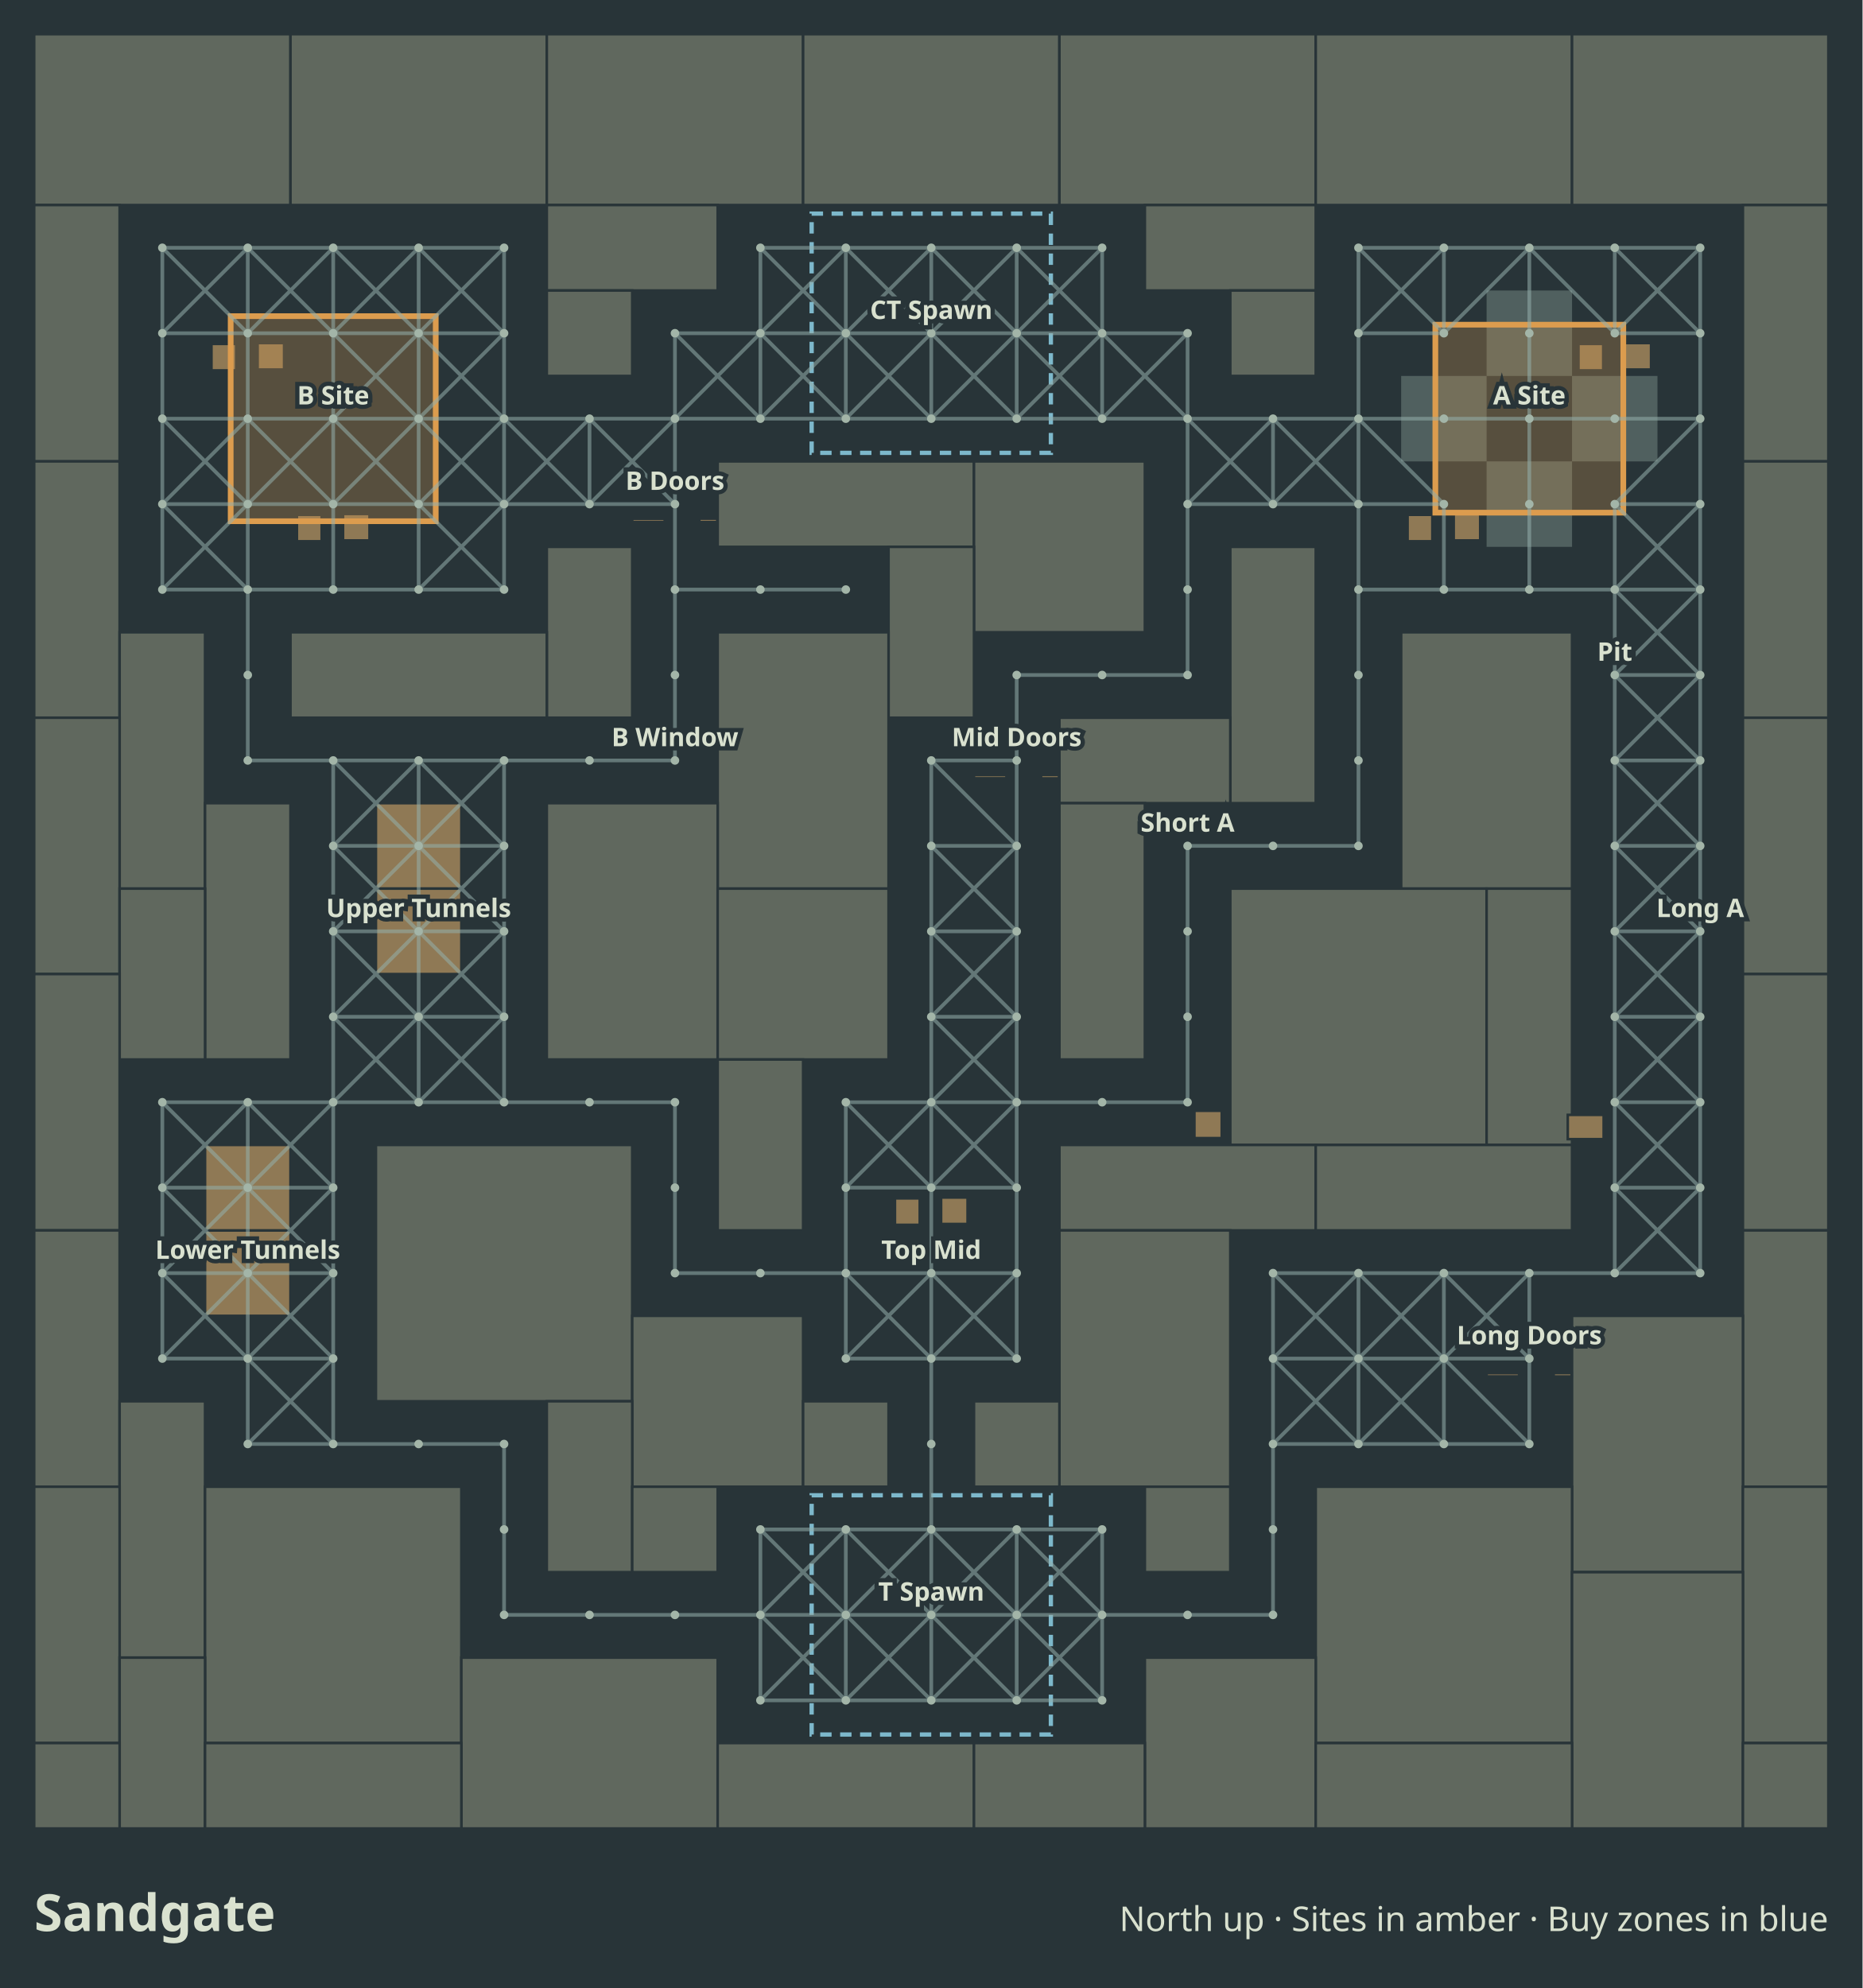
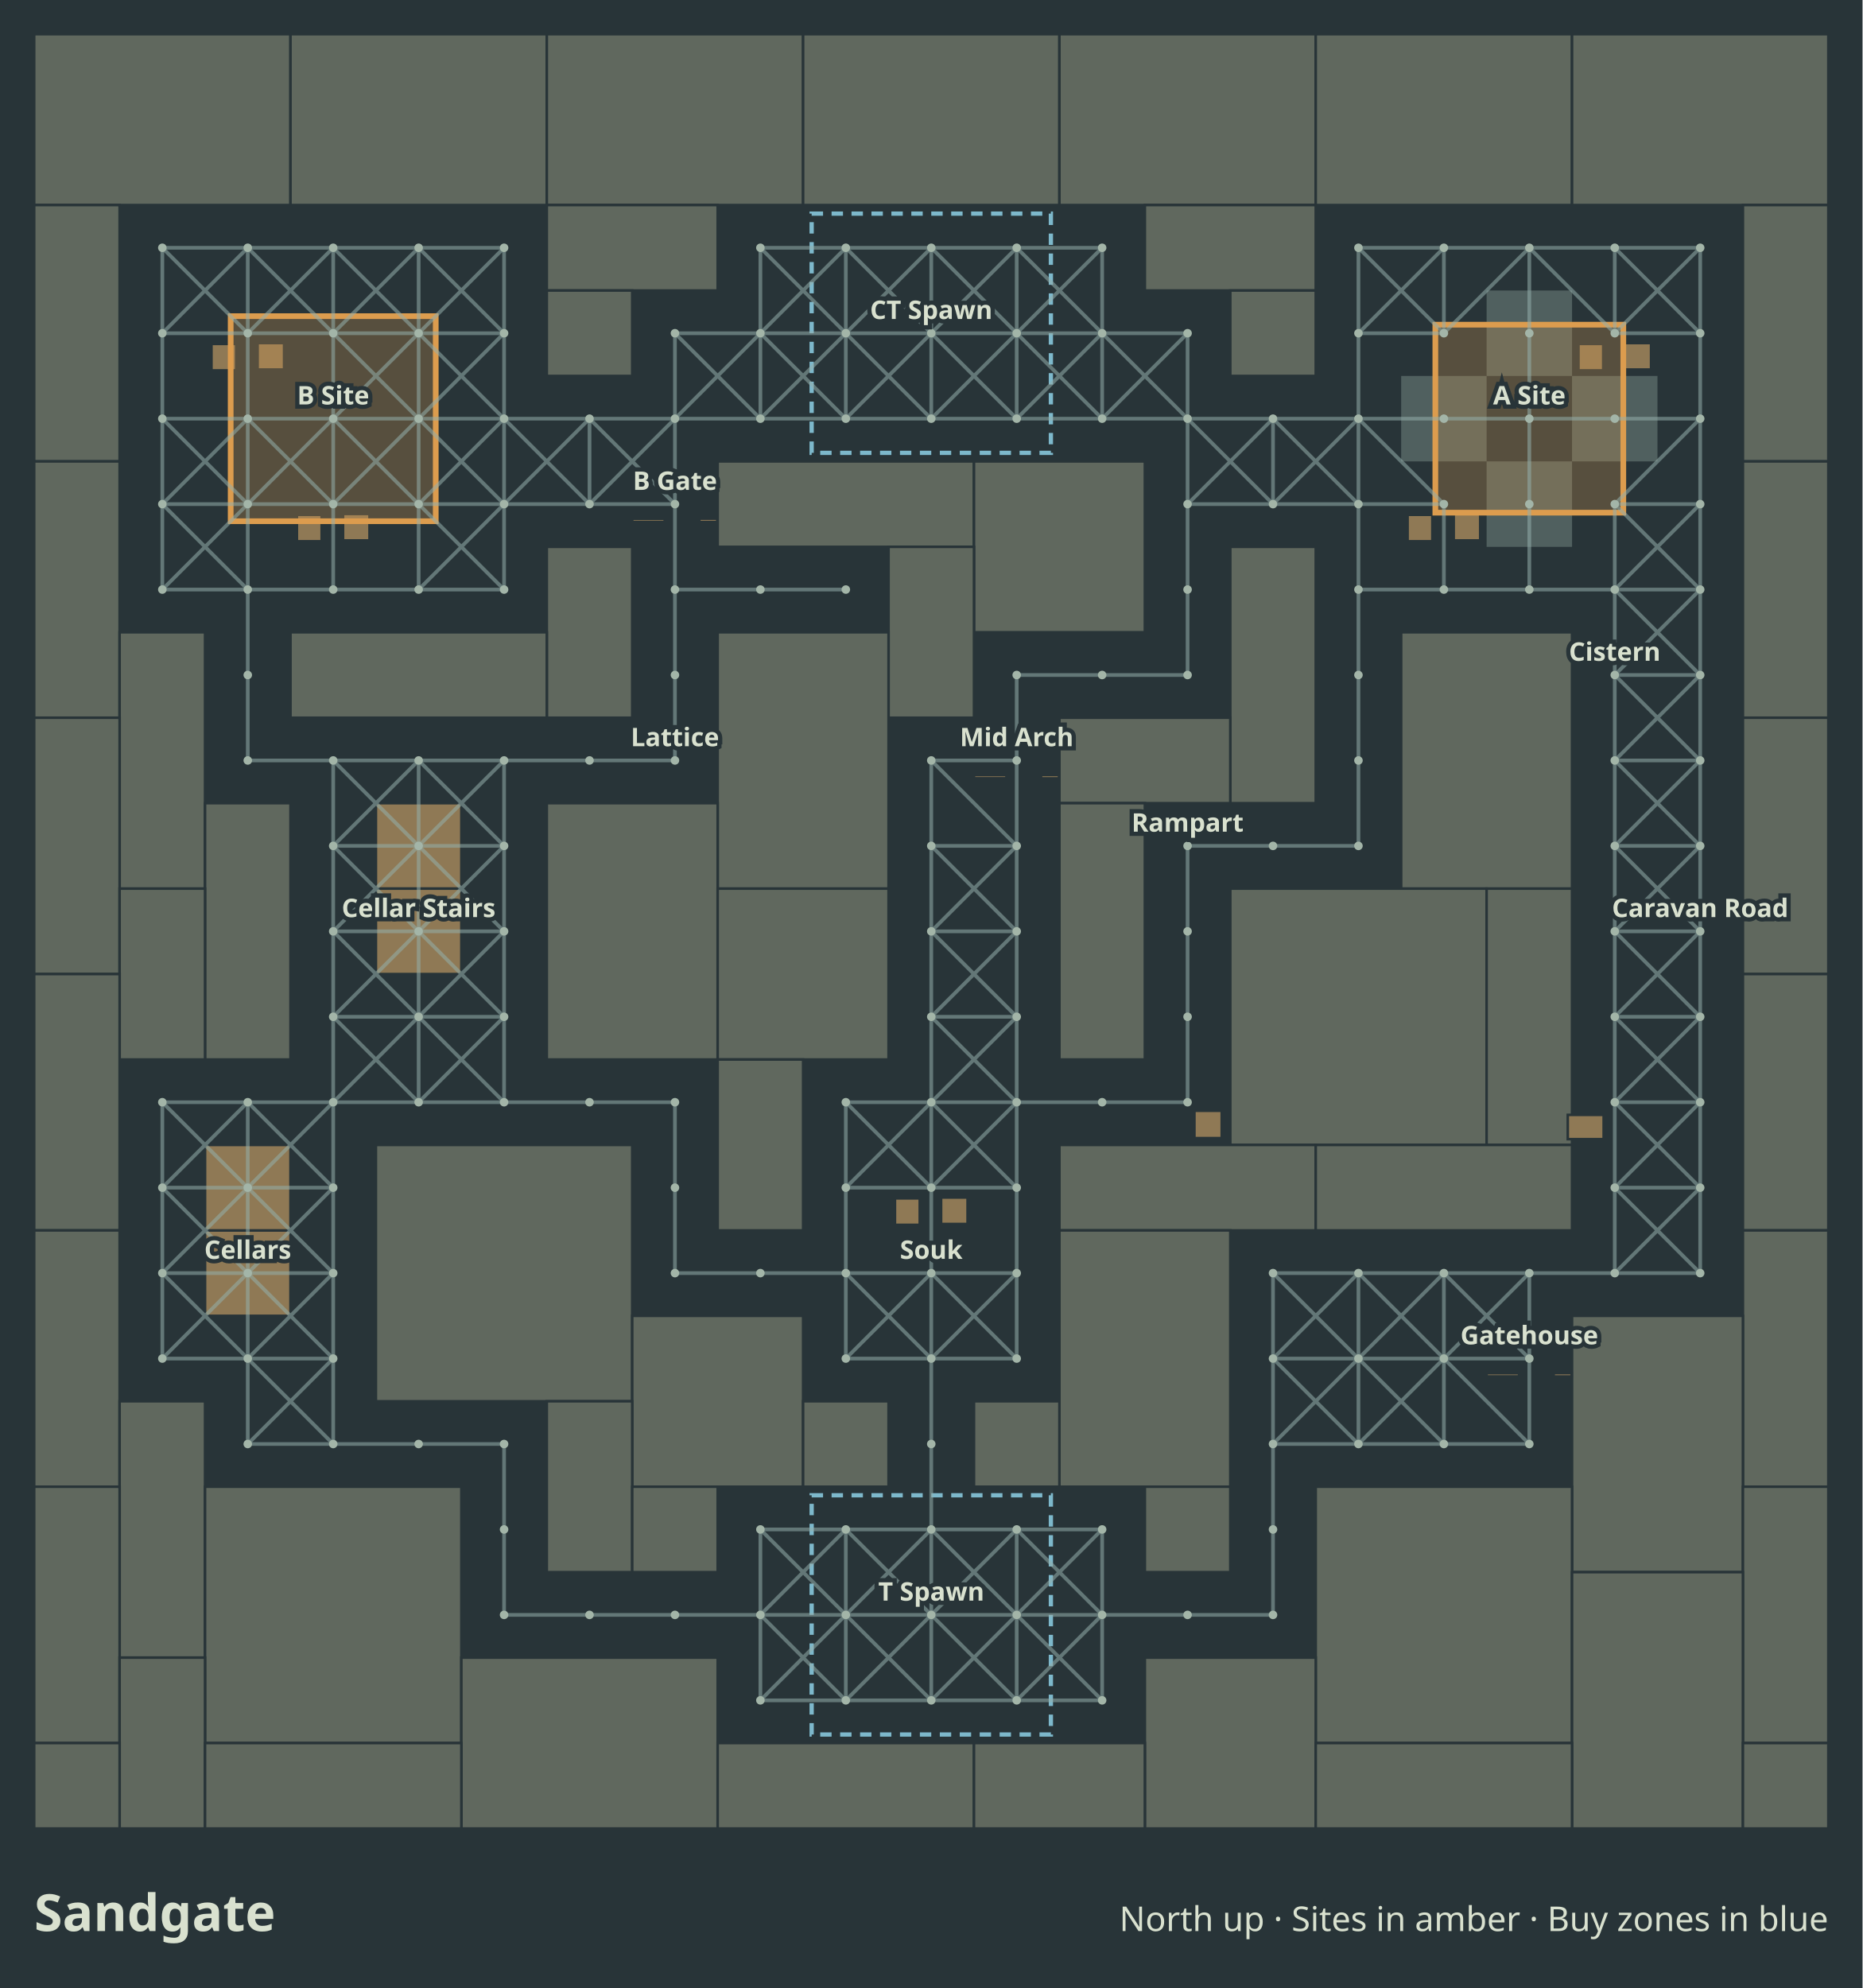
<svg xmlns="http://www.w3.org/2000/svg" viewBox="0 0 654 698" role="img" aria-labelledby="title">
  <rect width="100%" height="100%" fill="#283438" />
  <rect x="12" y="12" width="90" height="60" fill="#60685e" stroke="#283438" stroke-width=".9" />
  <rect x="102" y="12" width="90" height="60" fill="#60685e" stroke="#283438" stroke-width=".9" />
  <rect x="192" y="12" width="90" height="60" fill="#60685e" stroke="#283438" stroke-width=".9" />
  <rect x="282" y="12" width="90" height="60" fill="#60685e" stroke="#283438" stroke-width=".9" />
  <rect x="372" y="12" width="90" height="60" fill="#60685e" stroke="#283438" stroke-width=".9" />
  <rect x="462" y="12" width="90" height="60" fill="#60685e" stroke="#283438" stroke-width=".9" />
  <rect x="552" y="12" width="90" height="60" fill="#60685e" stroke="#283438" stroke-width=".9" />
  <rect x="12" y="72" width="30" height="90" fill="#60685e" stroke="#283438" stroke-width=".9" />
  <rect x="192" y="72" width="60" height="30" fill="#60685e" stroke="#283438" stroke-width=".9" />
  <rect x="402" y="72" width="60" height="30" fill="#60685e" stroke="#283438" stroke-width=".9" />
  <rect x="612" y="72" width="30" height="90" fill="#60685e" stroke="#283438" stroke-width=".9" />
  <rect x="192" y="102" width="30" height="30" fill="#60685e" stroke="#283438" stroke-width=".9" />
  <rect x="432" y="102" width="30" height="30" fill="#60685e" stroke="#283438" stroke-width=".9" />
  <rect x="12" y="162" width="30" height="90" fill="#60685e" stroke="#283438" stroke-width=".9" />
  <rect x="252" y="162" width="90" height="30" fill="#60685e" stroke="#283438" stroke-width=".9" />
  <rect x="342" y="162" width="60" height="60" fill="#60685e" stroke="#283438" stroke-width=".9" />
  <rect x="612" y="162" width="30" height="90" fill="#60685e" stroke="#283438" stroke-width=".9" />
  <rect x="192" y="192" width="30" height="60" fill="#60685e" stroke="#283438" stroke-width=".9" />
  <rect x="312" y="192" width="30" height="60" fill="#60685e" stroke="#283438" stroke-width=".9" />
  <rect x="432" y="192" width="30" height="90" fill="#60685e" stroke="#283438" stroke-width=".9" />
  <rect x="42" y="222" width="30" height="90" fill="#60685e" stroke="#283438" stroke-width=".9" />
  <rect x="102" y="222" width="90" height="30" fill="#60685e" stroke="#283438" stroke-width=".9" />
  <rect x="252" y="222" width="60" height="90" fill="#60685e" stroke="#283438" stroke-width=".9" />
  <rect x="492" y="222" width="60" height="90" fill="#60685e" stroke="#283438" stroke-width=".9" />
  <rect x="12" y="252" width="30" height="90" fill="#60685e" stroke="#283438" stroke-width=".9" />
  <rect x="372" y="252" width="60" height="30" fill="#60685e" stroke="#283438" stroke-width=".9" />
  <rect x="612" y="252" width="30" height="90" fill="#60685e" stroke="#283438" stroke-width=".9" />
  <rect x="72" y="282" width="30" height="90" fill="#60685e" stroke="#283438" stroke-width=".9" />
  <rect x="192" y="282" width="60" height="90" fill="#60685e" stroke="#283438" stroke-width=".9" />
  <rect x="372" y="282" width="30" height="90" fill="#60685e" stroke="#283438" stroke-width=".9" />
  <rect x="42" y="312" width="30" height="60" fill="#60685e" stroke="#283438" stroke-width=".9" />
  <rect x="252" y="312" width="60" height="60" fill="#60685e" stroke="#283438" stroke-width=".9" />
  <rect x="432" y="312" width="90" height="90" fill="#60685e" stroke="#283438" stroke-width=".9" />
  <rect x="522" y="312" width="30" height="90" fill="#60685e" stroke="#283438" stroke-width=".9" />
  <rect x="12" y="342" width="30" height="90" fill="#60685e" stroke="#283438" stroke-width=".9" />
  <rect x="612" y="342" width="30" height="90" fill="#60685e" stroke="#283438" stroke-width=".9" />
  <rect x="252" y="372" width="30" height="60" fill="#60685e" stroke="#283438" stroke-width=".9" />
  <rect x="132" y="402" width="90" height="90" fill="#60685e" stroke="#283438" stroke-width=".9" />
  <rect x="372" y="402" width="90" height="30" fill="#60685e" stroke="#283438" stroke-width=".9" />
  <rect x="462" y="402" width="90" height="30" fill="#60685e" stroke="#283438" stroke-width=".9" />
  <rect x="12" y="432" width="30" height="90" fill="#60685e" stroke="#283438" stroke-width=".9" />
  <rect x="372" y="432" width="60" height="90" fill="#60685e" stroke="#283438" stroke-width=".9" />
  <rect x="612" y="432" width="30" height="90" fill="#60685e" stroke="#283438" stroke-width=".9" />
  <rect x="222" y="462" width="60" height="60" fill="#60685e" stroke="#283438" stroke-width=".9" />
  <rect x="552" y="462" width="60" height="90" fill="#60685e" stroke="#283438" stroke-width=".9" />
  <rect x="42" y="492" width="30" height="90" fill="#60685e" stroke="#283438" stroke-width=".9" />
  <rect x="192" y="492" width="30" height="60" fill="#60685e" stroke="#283438" stroke-width=".9" />
  <rect x="282" y="492" width="30" height="30" fill="#60685e" stroke="#283438" stroke-width=".9" />
  <rect x="342" y="492" width="30" height="30" fill="#60685e" stroke="#283438" stroke-width=".9" />
  <rect x="12" y="522" width="30" height="90" fill="#60685e" stroke="#283438" stroke-width=".9" />
  <rect x="72" y="522" width="90" height="90" fill="#60685e" stroke="#283438" stroke-width=".9" />
  <rect x="222" y="522" width="30" height="30" fill="#60685e" stroke="#283438" stroke-width=".9" />
  <rect x="402" y="522" width="30" height="30" fill="#60685e" stroke="#283438" stroke-width=".9" />
  <rect x="462" y="522" width="90" height="90" fill="#60685e" stroke="#283438" stroke-width=".9" />
  <rect x="612" y="522" width="30" height="90" fill="#60685e" stroke="#283438" stroke-width=".9" />
  <rect x="552" y="552" width="60" height="90" fill="#60685e" stroke="#283438" stroke-width=".9" />
  <rect x="42" y="582" width="30" height="60" fill="#60685e" stroke="#283438" stroke-width=".9" />
  <rect x="162" y="582" width="90" height="60" fill="#60685e" stroke="#283438" stroke-width=".9" />
  <rect x="402" y="582" width="60" height="60" fill="#60685e" stroke="#283438" stroke-width=".9" />
  <rect x="12" y="612" width="30" height="30" fill="#60685e" stroke="#283438" stroke-width=".9" />
  <rect x="72" y="612" width="90" height="30" fill="#60685e" stroke="#283438" stroke-width=".9" />
  <rect x="252" y="612" width="90" height="30" fill="#60685e" stroke="#283438" stroke-width=".9" />
  <rect x="342" y="612" width="60" height="30" fill="#60685e" stroke="#283438" stroke-width=".9" />
  <rect x="462" y="612" width="90" height="30" fill="#60685e" stroke="#283438" stroke-width=".9" />
  <rect x="612" y="612" width="30" height="30" fill="#60685e" stroke="#283438" stroke-width=".9" />
  <rect x="510.45" y="180.45" width="9.3" height="9.3" fill="#8f7955" stroke="#283438" stroke-width=".9" />
  <rect x="494.25" y="180.75" width="8.7" height="9.3" fill="#8f7955" stroke="#283438" stroke-width=".9" />
  <rect x="570.45" y="120.45" width="9.3" height="9.3" fill="#8f7955" stroke="#283438" stroke-width=".9" />
  <rect x="554.25" y="120.75" width="8.7" height="9.3" fill="#8f7955" stroke="#283438" stroke-width=".9" />
  <rect x="120.45" y="180.45" width="9.3" height="9.3" fill="#8f7955" stroke="#283438" stroke-width=".9" />
  <rect x="104.25" y="180.75" width="8.7" height="9.3" fill="#8f7955" stroke="#283438" stroke-width=".9" />
  <rect x="90.45" y="120.45" width="9.3" height="9.3" fill="#8f7955" stroke="#283438" stroke-width=".9" />
  <rect x="74.25" y="120.75" width="8.7" height="9.3" fill="#8f7955" stroke="#283438" stroke-width=".9" />
  <rect x="330.45" y="420.45" width="9.3" height="9.3" fill="#8f7955" stroke="#283438" stroke-width=".9" />
  <rect x="314.25" y="420.75" width="8.7" height="9.3" fill="#8f7955" stroke="#283438" stroke-width=".9" />
  <rect x="342" y="272.13" width="11.4" height="1.14" fill="#8f7955" stroke="#283438" stroke-width=".9" />
  <rect x="365.55" y="272.1" width="6.3" height="1.2" fill="#8f7955" stroke="#283438" stroke-width=".9" />
  <rect x="222" y="182.13" width="11.4" height="1.14" fill="#8f7955" stroke="#283438" stroke-width=".9" />
  <rect x="245.55" y="182.1" width="6.3" height="1.2" fill="#8f7955" stroke="#283438" stroke-width=".9" />
  <rect x="522" y="482.13" width="11.4" height="1.14" fill="#8f7955" stroke="#283438" stroke-width=".9" />
  <rect x="545.55" y="482.1" width="6.3" height="1.2" fill="#8f7955" stroke="#283438" stroke-width=".9" />
  <rect x="550.5" y="391.44" width="12.6" height="8.52" fill="#8f7955" stroke="#283438" stroke-width=".9" />
  <rect x="419.4" y="390" width="9.6" height="9.6" fill="#8f7955" stroke="#283438" stroke-width=".9" />
  <rect x="72" y="432" width="30" height="30" fill="#8f7955" stroke="#283438" stroke-width=".9" />
  <rect x="72" y="402" width="30" height="30" fill="#8f7955" stroke="#283438" stroke-width=".9" />
  <rect x="132" y="282" width="30" height="30" fill="#8f7955" stroke="#283438" stroke-width=".9" />
  <rect x="132" y="312" width="30" height="30" fill="#8f7955" stroke="#283438" stroke-width=".9" />
  <rect x="522" y="162" width="30" height="30" fill="#50605f" />
  <rect x="522" y="102" width="30" height="30" fill="#50605f" />
  <rect x="552" y="132" width="30" height="30" fill="#50605f" />
  <rect x="492" y="132" width="30" height="30" fill="#50605f" />
  <rect x="504" y="114" width="66" height="66" fill="#dc9c4e" fill-opacity=".26" stroke="#dc9c4e" stroke-width="2" />
  <rect x="81" y="111" width="72" height="72" fill="#dc9c4e" fill-opacity=".26" stroke="#dc9c4e" stroke-width="2" />
  <rect x="285" y="75" width="84" height="84" fill="none" stroke="#7db8cb" stroke-width="1.5" stroke-dasharray="4 3" />
  <rect x="285" y="525" width="84" height="84" fill="none" stroke="#7db8cb" stroke-width="1.5" stroke-dasharray="4 3" />
  <path d="M57 87L87 87M57 87L57 117M57 87L87 117M87 87L117 87M87 87L87 117M87 87L57 117M87 87L117 117M117 87L147 87M117 87L117 117M117 87L87 117M117 87L147 117M147 87L177 87M147 87L147 117M147 87L117 117M147 87L177 117M177 87L177 117M177 87L147 117M267 87L297 87M267 87L267 117M267 87L297 117M297 87L327 87M297 87L297 117M297 87L267 117M297 87L327 117M327 87L357 87M327 87L327 117M327 87L297 117M327 87L357 117M357 87L387 87M357 87L357 117M357 87L327 117M357 87L387 117M387 87L387 117M387 87L357 117M477 87L507 87M477 87L477 117M477 87L507 117M507 87L537 87M507 87L507 117M507 87L477 117M537 87L567 87M537 87L537 117M537 87L507 117M537 87L567 117M567 87L597 87M567 87L567 117M567 87L597 117M597 87L597 117M597 87L567 117M57 117L87 117M57 117L57 147M87 117L117 117M87 117L87 147M117 117L147 117M117 117L117 147M117 117L147 147M147 117L177 117M147 117L147 147M147 117L117 147M147 117L177 147M177 117L177 147M177 117L147 147M237 117L267 117M237 117L237 147M237 117L267 147M267 117L297 117M267 117L267 147M267 117L237 147M267 117L297 147M297 117L327 117M297 117L297 147M297 117L267 147M297 117L327 147M327 117L357 117M327 117L327 147M327 117L297 147M327 117L357 147M357 117L387 117M357 117L357 147M357 117L327 147M357 117L387 147M387 117L417 117M387 117L387 147M387 117L357 147M387 117L417 147M417 117L417 147M417 117L387 147M477 117L507 117M477 117L477 147M537 117L537 147M567 117L597 117M597 117L597 147M57 147L87 147M57 147L57 177M57 147L87 177M87 147L117 147M87 147L87 177M87 147L57 177M87 147L117 177M117 147L147 147M117 147L117 177M117 147L87 177M117 147L147 177M147 147L177 147M147 147L147 177M147 147L117 177M147 147L177 177M177 147L207 147M177 147L177 177M177 147L147 177M177 147L207 177M207 147L237 147M207 147L207 177M207 147L177 177M207 147L237 177M237 147L267 147M237 147L237 177M237 147L207 177M267 147L297 147M297 147L327 147M327 147L357 147M357 147L387 147M387 147L417 147M417 147L447 147M417 147L417 177M417 147L447 177M447 147L477 147M447 147L447 177M447 147L417 177M447 147L477 177M477 147L507 147M477 147L477 177M477 147L447 177M477 147L507 177M507 147L537 147M537 147L567 147M537 147L537 177M567 147L597 147M597 147L597 177M597 147L567 177M57 177L87 177M57 177L57 207M57 177L87 207M87 177L117 177M87 177L87 207M87 177L57 207M117 177L147 177M117 177L117 207M147 177L177 177M147 177L147 207M147 177L177 207M177 177L207 177M177 177L177 207M177 177L147 207M207 177L237 177M237 177L237 207M417 177L447 177M417 177L417 207M447 177L477 177M477 177L507 177M477 177L477 207M507 177L507 207M537 177L537 207M567 177L597 177M567 177L567 207M567 177L597 207M597 177L597 207M597 177L567 207M57 207L87 207M87 207L117 207M87 207L87 237M117 207L147 207M147 207L177 207M237 207L267 207M237 207L237 237M267 207L297 207M417 207L417 237M477 207L507 207M477 207L477 237M507 207L537 207M537 207L567 207M567 207L597 207M567 207L567 237M567 207L597 237M597 207L597 237M597 207L567 237M87 237L87 267M237 237L237 267M357 237L387 237M357 237L357 267M387 237L417 237M477 237L477 267M567 237L597 237M567 237L567 267M567 237L597 267M597 237L597 267M597 237L567 267M87 267L117 267M117 267L147 267M117 267L117 297M117 267L147 297M147 267L177 267M147 267L147 297M147 267L117 297M147 267L177 297M177 267L207 267M177 267L177 297M177 267L147 297M207 267L237 267M327 267L357 267M327 267L327 297M327 267L357 297M357 267L357 297M477 267L477 297M567 267L597 267M567 267L567 297M567 267L597 297M597 267L597 297M597 267L567 297M117 297L147 297M117 297L117 327M117 297L147 327M147 297L177 297M147 297L147 327M147 297L117 327M147 297L177 327M177 297L177 327M177 297L147 327M327 297L357 297M327 297L327 327M327 297L357 327M357 297L357 327M357 297L327 327M417 297L447 297M417 297L417 327M447 297L477 297M567 297L597 297M567 297L567 327M567 297L597 327M597 297L597 327M597 297L567 327M117 327L147 327M117 327L117 357M117 327L147 357M147 327L177 327M147 327L147 357M147 327L117 357M147 327L177 357M177 327L177 357M177 327L147 357M327 327L357 327M327 327L327 357M327 327L357 357M357 327L357 357M357 327L327 357M417 327L417 357M567 327L597 327M567 327L567 357M567 327L597 357M597 327L597 357M597 327L567 357M117 357L147 357M117 357L117 387M117 357L147 387M147 357L177 357M147 357L147 387M147 357L117 387M147 357L177 387M177 357L177 387M177 357L147 387M327 357L357 357M327 357L327 387M327 357L357 387M357 357L357 387M357 357L327 387M417 357L417 387M567 357L597 357M567 357L567 387M567 357L597 387M597 357L597 387M597 357L567 387M57 387L87 387M57 387L57 417M57 387L87 417M87 387L117 387M87 387L87 417M87 387L57 417M87 387L117 417M117 387L147 387M117 387L117 417M117 387L87 417M147 387L177 387M177 387L207 387M207 387L237 387M237 387L237 417M297 387L327 387M297 387L297 417M297 387L327 417M327 387L357 387M327 387L327 417M327 387L297 417M327 387L357 417M357 387L387 387M357 387L357 417M357 387L327 417M387 387L417 387M567 387L597 387M567 387L567 417M567 387L597 417M597 387L597 417M597 387L567 417M57 417L87 417M57 417L57 447M57 417L87 447M87 417L117 417M87 417L87 447M87 417L57 447M87 417L117 447M117 417L117 447M117 417L87 447M237 417L237 447M297 417L327 417M297 417L297 447M327 417L357 417M327 417L327 447M357 417L357 447M567 417L597 417M567 417L567 447M567 417L597 447M597 417L597 447M597 417L567 447M57 447L87 447M57 447L57 477M57 447L87 477M87 447L117 447M87 447L87 477M87 447L57 477M87 447L117 477M117 447L117 477M117 447L87 477M237 447L267 447M267 447L297 447M297 447L327 447M297 447L297 477M297 447L327 477M327 447L357 447M327 447L327 477M327 447L297 477M327 447L357 477M357 447L357 477M357 447L327 477M447 447L477 447M447 447L447 477M447 447L477 477M477 447L507 447M477 447L477 477M477 447L447 477M477 447L507 477M507 447L537 447M507 447L507 477M507 447L477 477M507 447L537 477M537 447L567 447M537 447L537 477M537 447L507 477M567 447L597 447M57 477L87 477M87 477L117 477M87 477L87 507M87 477L117 507M117 477L117 507M117 477L87 507M297 477L327 477M327 477L357 477M327 477L327 507M447 477L477 477M447 477L447 507M447 477L477 507M477 477L507 477M477 477L477 507M477 477L447 507M477 477L507 507M507 477L537 477M507 477L507 507M507 477L477 507M507 477L537 507M537 477L537 507M87 507L117 507M117 507L147 507M147 507L177 507M177 507L177 537M327 507L327 537M447 507L477 507M447 507L447 537M477 507L507 507M507 507L537 507M177 537L177 567M267 537L297 537M267 537L267 567M267 537L297 567M297 537L327 537M297 537L297 567M297 537L267 567M297 537L327 567M327 537L357 537M327 537L327 567M327 537L297 567M327 537L357 567M357 537L387 537M357 537L357 567M357 537L327 567M357 537L387 567M387 537L387 567M387 537L357 567M447 537L447 567M177 567L207 567M207 567L237 567M237 567L267 567M267 567L297 567M267 567L267 597M267 567L297 597M297 567L327 567M297 567L297 597M297 567L267 597M297 567L327 597M327 567L357 567M327 567L327 597M327 567L297 597M327 567L357 597M357 567L387 567M357 567L357 597M357 567L327 597M357 567L387 597M387 567L417 567M387 567L387 597M387 567L357 597M417 567L447 567M267 597L297 597M297 597L327 597M327 597L357 597M357 597L387 597" stroke="#94aeac" stroke-opacity=".55" fill="none" stroke-width="1.3" />
  <circle cx="57" cy="87" r="1.5" fill="#a3b5a8" />
  <circle cx="87" cy="87" r="1.5" fill="#a3b5a8" />
  <circle cx="117" cy="87" r="1.5" fill="#a3b5a8" />
  <circle cx="147" cy="87" r="1.5" fill="#a3b5a8" />
  <circle cx="177" cy="87" r="1.5" fill="#a3b5a8" />
  <circle cx="267" cy="87" r="1.5" fill="#a3b5a8" />
  <circle cx="297" cy="87" r="1.5" fill="#a3b5a8" />
  <circle cx="327" cy="87" r="1.5" fill="#a3b5a8" />
  <circle cx="357" cy="87" r="1.5" fill="#a3b5a8" />
  <circle cx="387" cy="87" r="1.5" fill="#a3b5a8" />
  <circle cx="477" cy="87" r="1.5" fill="#a3b5a8" />
  <circle cx="507" cy="87" r="1.5" fill="#a3b5a8" />
  <circle cx="537" cy="87" r="1.5" fill="#a3b5a8" />
  <circle cx="567" cy="87" r="1.5" fill="#a3b5a8" />
  <circle cx="597" cy="87" r="1.5" fill="#a3b5a8" />
  <circle cx="57" cy="117" r="1.5" fill="#a3b5a8" />
  <circle cx="87" cy="117" r="1.5" fill="#a3b5a8" />
  <circle cx="117" cy="117" r="1.5" fill="#a3b5a8" />
  <circle cx="147" cy="117" r="1.5" fill="#a3b5a8" />
  <circle cx="177" cy="117" r="1.5" fill="#a3b5a8" />
  <circle cx="237" cy="117" r="1.5" fill="#a3b5a8" />
  <circle cx="267" cy="117" r="1.5" fill="#a3b5a8" />
  <circle cx="297" cy="117" r="1.5" fill="#a3b5a8" />
  <circle cx="327" cy="117" r="1.5" fill="#a3b5a8" />
  <circle cx="357" cy="117" r="1.5" fill="#a3b5a8" />
  <circle cx="387" cy="117" r="1.5" fill="#a3b5a8" />
  <circle cx="417" cy="117" r="1.5" fill="#a3b5a8" />
  <circle cx="477" cy="117" r="1.5" fill="#a3b5a8" />
  <circle cx="507" cy="117" r="1.5" fill="#a3b5a8" />
  <circle cx="537" cy="117" r="1.5" fill="#a3b5a8" />
  <circle cx="567" cy="117" r="1.5" fill="#a3b5a8" />
  <circle cx="597" cy="117" r="1.5" fill="#a3b5a8" />
  <circle cx="57" cy="147" r="1.5" fill="#a3b5a8" />
  <circle cx="87" cy="147" r="1.5" fill="#a3b5a8" />
  <circle cx="117" cy="147" r="1.5" fill="#a3b5a8" />
  <circle cx="147" cy="147" r="1.5" fill="#a3b5a8" />
  <circle cx="177" cy="147" r="1.5" fill="#a3b5a8" />
  <circle cx="207" cy="147" r="1.5" fill="#a3b5a8" />
  <circle cx="237" cy="147" r="1.5" fill="#a3b5a8" />
  <circle cx="267" cy="147" r="1.5" fill="#a3b5a8" />
  <circle cx="297" cy="147" r="1.5" fill="#a3b5a8" />
  <circle cx="327" cy="147" r="1.5" fill="#a3b5a8" />
  <circle cx="357" cy="147" r="1.5" fill="#a3b5a8" />
  <circle cx="387" cy="147" r="1.5" fill="#a3b5a8" />
  <circle cx="417" cy="147" r="1.5" fill="#a3b5a8" />
  <circle cx="447" cy="147" r="1.5" fill="#a3b5a8" />
  <circle cx="477" cy="147" r="1.5" fill="#a3b5a8" />
  <circle cx="507" cy="147" r="1.5" fill="#a3b5a8" />
  <circle cx="537" cy="147" r="1.5" fill="#a3b5a8" />
  <circle cx="567" cy="147" r="1.5" fill="#a3b5a8" />
  <circle cx="597" cy="147" r="1.5" fill="#a3b5a8" />
  <circle cx="57" cy="177" r="1.5" fill="#a3b5a8" />
  <circle cx="87" cy="177" r="1.5" fill="#a3b5a8" />
  <circle cx="117" cy="177" r="1.5" fill="#a3b5a8" />
  <circle cx="147" cy="177" r="1.5" fill="#a3b5a8" />
  <circle cx="177" cy="177" r="1.5" fill="#a3b5a8" />
  <circle cx="207" cy="177" r="1.5" fill="#a3b5a8" />
  <circle cx="237" cy="177" r="1.5" fill="#a3b5a8" />
  <circle cx="417" cy="177" r="1.5" fill="#a3b5a8" />
  <circle cx="447" cy="177" r="1.5" fill="#a3b5a8" />
  <circle cx="477" cy="177" r="1.5" fill="#a3b5a8" />
  <circle cx="507" cy="177" r="1.5" fill="#a3b5a8" />
  <circle cx="537" cy="177" r="1.5" fill="#a3b5a8" />
  <circle cx="567" cy="177" r="1.5" fill="#a3b5a8" />
  <circle cx="597" cy="177" r="1.5" fill="#a3b5a8" />
  <circle cx="57" cy="207" r="1.5" fill="#a3b5a8" />
  <circle cx="87" cy="207" r="1.5" fill="#a3b5a8" />
  <circle cx="117" cy="207" r="1.5" fill="#a3b5a8" />
  <circle cx="147" cy="207" r="1.5" fill="#a3b5a8" />
  <circle cx="177" cy="207" r="1.5" fill="#a3b5a8" />
  <circle cx="237" cy="207" r="1.5" fill="#a3b5a8" />
  <circle cx="267" cy="207" r="1.5" fill="#a3b5a8" />
  <circle cx="297" cy="207" r="1.5" fill="#a3b5a8" />
  <circle cx="417" cy="207" r="1.5" fill="#a3b5a8" />
  <circle cx="477" cy="207" r="1.5" fill="#a3b5a8" />
  <circle cx="507" cy="207" r="1.5" fill="#a3b5a8" />
  <circle cx="537" cy="207" r="1.5" fill="#a3b5a8" />
  <circle cx="567" cy="207" r="1.5" fill="#a3b5a8" />
  <circle cx="597" cy="207" r="1.5" fill="#a3b5a8" />
  <circle cx="87" cy="237" r="1.5" fill="#a3b5a8" />
  <circle cx="237" cy="237" r="1.5" fill="#a3b5a8" />
  <circle cx="357" cy="237" r="1.5" fill="#a3b5a8" />
  <circle cx="387" cy="237" r="1.5" fill="#a3b5a8" />
  <circle cx="417" cy="237" r="1.5" fill="#a3b5a8" />
  <circle cx="477" cy="237" r="1.5" fill="#a3b5a8" />
  <circle cx="567" cy="237" r="1.5" fill="#a3b5a8" />
  <circle cx="597" cy="237" r="1.5" fill="#a3b5a8" />
  <circle cx="87" cy="267" r="1.5" fill="#a3b5a8" />
  <circle cx="117" cy="267" r="1.5" fill="#a3b5a8" />
  <circle cx="147" cy="267" r="1.5" fill="#a3b5a8" />
  <circle cx="177" cy="267" r="1.5" fill="#a3b5a8" />
  <circle cx="207" cy="267" r="1.5" fill="#a3b5a8" />
  <circle cx="237" cy="267" r="1.5" fill="#a3b5a8" />
  <circle cx="327" cy="267" r="1.5" fill="#a3b5a8" />
  <circle cx="357" cy="267" r="1.5" fill="#a3b5a8" />
  <circle cx="477" cy="267" r="1.5" fill="#a3b5a8" />
  <circle cx="567" cy="267" r="1.5" fill="#a3b5a8" />
  <circle cx="597" cy="267" r="1.5" fill="#a3b5a8" />
  <circle cx="117" cy="297" r="1.5" fill="#a3b5a8" />
  <circle cx="147" cy="297" r="1.5" fill="#a3b5a8" />
  <circle cx="177" cy="297" r="1.5" fill="#a3b5a8" />
  <circle cx="327" cy="297" r="1.5" fill="#a3b5a8" />
  <circle cx="357" cy="297" r="1.5" fill="#a3b5a8" />
  <circle cx="417" cy="297" r="1.5" fill="#a3b5a8" />
  <circle cx="447" cy="297" r="1.5" fill="#a3b5a8" />
  <circle cx="477" cy="297" r="1.5" fill="#a3b5a8" />
  <circle cx="567" cy="297" r="1.5" fill="#a3b5a8" />
  <circle cx="597" cy="297" r="1.5" fill="#a3b5a8" />
  <circle cx="117" cy="327" r="1.5" fill="#a3b5a8" />
  <circle cx="147" cy="327" r="1.5" fill="#a3b5a8" />
  <circle cx="177" cy="327" r="1.5" fill="#a3b5a8" />
  <circle cx="327" cy="327" r="1.5" fill="#a3b5a8" />
  <circle cx="357" cy="327" r="1.5" fill="#a3b5a8" />
  <circle cx="417" cy="327" r="1.5" fill="#a3b5a8" />
  <circle cx="567" cy="327" r="1.5" fill="#a3b5a8" />
  <circle cx="597" cy="327" r="1.5" fill="#a3b5a8" />
  <circle cx="117" cy="357" r="1.5" fill="#a3b5a8" />
  <circle cx="147" cy="357" r="1.5" fill="#a3b5a8" />
  <circle cx="177" cy="357" r="1.5" fill="#a3b5a8" />
  <circle cx="327" cy="357" r="1.5" fill="#a3b5a8" />
  <circle cx="357" cy="357" r="1.5" fill="#a3b5a8" />
  <circle cx="417" cy="357" r="1.5" fill="#a3b5a8" />
  <circle cx="567" cy="357" r="1.5" fill="#a3b5a8" />
  <circle cx="597" cy="357" r="1.5" fill="#a3b5a8" />
  <circle cx="57" cy="387" r="1.5" fill="#a3b5a8" />
  <circle cx="87" cy="387" r="1.5" fill="#a3b5a8" />
  <circle cx="117" cy="387" r="1.5" fill="#a3b5a8" />
  <circle cx="147" cy="387" r="1.5" fill="#a3b5a8" />
  <circle cx="177" cy="387" r="1.5" fill="#a3b5a8" />
  <circle cx="207" cy="387" r="1.5" fill="#a3b5a8" />
  <circle cx="237" cy="387" r="1.5" fill="#a3b5a8" />
  <circle cx="297" cy="387" r="1.5" fill="#a3b5a8" />
  <circle cx="327" cy="387" r="1.5" fill="#a3b5a8" />
  <circle cx="357" cy="387" r="1.5" fill="#a3b5a8" />
  <circle cx="387" cy="387" r="1.5" fill="#a3b5a8" />
  <circle cx="417" cy="387" r="1.5" fill="#a3b5a8" />
  <circle cx="567" cy="387" r="1.5" fill="#a3b5a8" />
  <circle cx="597" cy="387" r="1.5" fill="#a3b5a8" />
  <circle cx="57" cy="417" r="1.5" fill="#a3b5a8" />
  <circle cx="87" cy="417" r="1.5" fill="#a3b5a8" />
  <circle cx="117" cy="417" r="1.5" fill="#a3b5a8" />
  <circle cx="237" cy="417" r="1.5" fill="#a3b5a8" />
  <circle cx="297" cy="417" r="1.5" fill="#a3b5a8" />
  <circle cx="327" cy="417" r="1.5" fill="#a3b5a8" />
  <circle cx="357" cy="417" r="1.5" fill="#a3b5a8" />
  <circle cx="567" cy="417" r="1.5" fill="#a3b5a8" />
  <circle cx="597" cy="417" r="1.5" fill="#a3b5a8" />
  <circle cx="57" cy="447" r="1.5" fill="#a3b5a8" />
  <circle cx="87" cy="447" r="1.5" fill="#a3b5a8" />
  <circle cx="117" cy="447" r="1.5" fill="#a3b5a8" />
  <circle cx="237" cy="447" r="1.5" fill="#a3b5a8" />
  <circle cx="267" cy="447" r="1.5" fill="#a3b5a8" />
  <circle cx="297" cy="447" r="1.5" fill="#a3b5a8" />
  <circle cx="327" cy="447" r="1.5" fill="#a3b5a8" />
  <circle cx="357" cy="447" r="1.5" fill="#a3b5a8" />
  <circle cx="447" cy="447" r="1.5" fill="#a3b5a8" />
  <circle cx="477" cy="447" r="1.5" fill="#a3b5a8" />
  <circle cx="507" cy="447" r="1.5" fill="#a3b5a8" />
  <circle cx="537" cy="447" r="1.5" fill="#a3b5a8" />
  <circle cx="567" cy="447" r="1.5" fill="#a3b5a8" />
  <circle cx="597" cy="447" r="1.5" fill="#a3b5a8" />
  <circle cx="57" cy="477" r="1.5" fill="#a3b5a8" />
  <circle cx="87" cy="477" r="1.5" fill="#a3b5a8" />
  <circle cx="117" cy="477" r="1.5" fill="#a3b5a8" />
  <circle cx="297" cy="477" r="1.5" fill="#a3b5a8" />
  <circle cx="327" cy="477" r="1.5" fill="#a3b5a8" />
  <circle cx="357" cy="477" r="1.5" fill="#a3b5a8" />
  <circle cx="447" cy="477" r="1.5" fill="#a3b5a8" />
  <circle cx="477" cy="477" r="1.5" fill="#a3b5a8" />
  <circle cx="507" cy="477" r="1.5" fill="#a3b5a8" />
  <circle cx="537" cy="477" r="1.5" fill="#a3b5a8" />
  <circle cx="87" cy="507" r="1.5" fill="#a3b5a8" />
  <circle cx="117" cy="507" r="1.5" fill="#a3b5a8" />
  <circle cx="147" cy="507" r="1.5" fill="#a3b5a8" />
  <circle cx="177" cy="507" r="1.5" fill="#a3b5a8" />
  <circle cx="327" cy="507" r="1.5" fill="#a3b5a8" />
  <circle cx="447" cy="507" r="1.5" fill="#a3b5a8" />
  <circle cx="477" cy="507" r="1.5" fill="#a3b5a8" />
  <circle cx="507" cy="507" r="1.5" fill="#a3b5a8" />
  <circle cx="537" cy="507" r="1.5" fill="#a3b5a8" />
  <circle cx="177" cy="537" r="1.5" fill="#a3b5a8" />
  <circle cx="267" cy="537" r="1.5" fill="#a3b5a8" />
  <circle cx="297" cy="537" r="1.5" fill="#a3b5a8" />
  <circle cx="327" cy="537" r="1.5" fill="#a3b5a8" />
  <circle cx="357" cy="537" r="1.5" fill="#a3b5a8" />
  <circle cx="387" cy="537" r="1.5" fill="#a3b5a8" />
  <circle cx="447" cy="537" r="1.5" fill="#a3b5a8" />
  <circle cx="177" cy="567" r="1.5" fill="#a3b5a8" />
  <circle cx="207" cy="567" r="1.5" fill="#a3b5a8" />
  <circle cx="237" cy="567" r="1.5" fill="#a3b5a8" />
  <circle cx="267" cy="567" r="1.5" fill="#a3b5a8" />
  <circle cx="297" cy="567" r="1.5" fill="#a3b5a8" />
  <circle cx="327" cy="567" r="1.5" fill="#a3b5a8" />
  <circle cx="357" cy="567" r="1.5" fill="#a3b5a8" />
  <circle cx="387" cy="567" r="1.5" fill="#a3b5a8" />
  <circle cx="417" cy="567" r="1.5" fill="#a3b5a8" />
  <circle cx="447" cy="567" r="1.5" fill="#a3b5a8" />
  <circle cx="267" cy="597" r="1.5" fill="#a3b5a8" />
  <circle cx="297" cy="597" r="1.5" fill="#a3b5a8" />
  <circle cx="327" cy="597" r="1.5" fill="#a3b5a8" />
  <circle cx="357" cy="597" r="1.5" fill="#a3b5a8" />
  <circle cx="387" cy="597" r="1.5" fill="#a3b5a8" />
-   <text x="597" y="322" fill="#d9e1cf" stroke="#283438" stroke-width="3" paint-order="stroke" text-anchor="middle" font-family="system-ui,sans-serif" font-weight="600" font-size="9">Long A</text>
-   <text x="537" y="472" fill="#d9e1cf" stroke="#283438" stroke-width="3" paint-order="stroke" text-anchor="middle" font-family="system-ui,sans-serif" font-weight="600" font-size="9">Long Doors</text>
-   <text x="567" y="232" fill="#d9e1cf" stroke="#283438" stroke-width="3" paint-order="stroke" text-anchor="middle" font-family="system-ui,sans-serif" font-weight="600" font-size="9">Pit</text>
-   <text x="417" y="292" fill="#d9e1cf" stroke="#283438" stroke-width="3" paint-order="stroke" text-anchor="middle" font-family="system-ui,sans-serif" font-weight="600" font-size="9">Short A</text>
-   <text x="357" y="262" fill="#d9e1cf" stroke="#283438" stroke-width="3" paint-order="stroke" text-anchor="middle" font-family="system-ui,sans-serif" font-weight="600" font-size="9">Mid Doors</text>
-   <text x="327" y="442" fill="#d9e1cf" stroke="#283438" stroke-width="3" paint-order="stroke" text-anchor="middle" font-family="system-ui,sans-serif" font-weight="600" font-size="9">Top Mid</text>
-   <text x="147" y="322" fill="#d9e1cf" stroke="#283438" stroke-width="3" paint-order="stroke" text-anchor="middle" font-family="system-ui,sans-serif" font-weight="600" font-size="9">Upper Tunnels</text>
-   <text x="87" y="442" fill="#d9e1cf" stroke="#283438" stroke-width="3" paint-order="stroke" text-anchor="middle" font-family="system-ui,sans-serif" font-weight="600" font-size="9">Lower Tunnels</text>
-   <text x="237" y="262" fill="#d9e1cf" stroke="#283438" stroke-width="3" paint-order="stroke" text-anchor="middle" font-family="system-ui,sans-serif" font-weight="600" font-size="9">B Window</text>
-   <text x="237" y="172" fill="#d9e1cf" stroke="#283438" stroke-width="3" paint-order="stroke" text-anchor="middle" font-family="system-ui,sans-serif" font-weight="600" font-size="9">B Doors</text>
+   <text x="597" y="322" fill="#d9e1cf" stroke="#283438" stroke-width="3" paint-order="stroke" text-anchor="middle" font-family="system-ui,sans-serif" font-weight="600" font-size="9">Caravan Road</text>
+   <text x="537" y="472" fill="#d9e1cf" stroke="#283438" stroke-width="3" paint-order="stroke" text-anchor="middle" font-family="system-ui,sans-serif" font-weight="600" font-size="9">Gatehouse</text>
+   <text x="567" y="232" fill="#d9e1cf" stroke="#283438" stroke-width="3" paint-order="stroke" text-anchor="middle" font-family="system-ui,sans-serif" font-weight="600" font-size="9">Cistern</text>
+   <text x="417" y="292" fill="#d9e1cf" stroke="#283438" stroke-width="3" paint-order="stroke" text-anchor="middle" font-family="system-ui,sans-serif" font-weight="600" font-size="9">Rampart</text>
+   <text x="357" y="262" fill="#d9e1cf" stroke="#283438" stroke-width="3" paint-order="stroke" text-anchor="middle" font-family="system-ui,sans-serif" font-weight="600" font-size="9">Mid Arch</text>
+   <text x="327" y="442" fill="#d9e1cf" stroke="#283438" stroke-width="3" paint-order="stroke" text-anchor="middle" font-family="system-ui,sans-serif" font-weight="600" font-size="9">Souk</text>
+   <text x="147" y="322" fill="#d9e1cf" stroke="#283438" stroke-width="3" paint-order="stroke" text-anchor="middle" font-family="system-ui,sans-serif" font-weight="600" font-size="9">Cellar Stairs</text>
+   <text x="87" y="442" fill="#d9e1cf" stroke="#283438" stroke-width="3" paint-order="stroke" text-anchor="middle" font-family="system-ui,sans-serif" font-weight="600" font-size="9">Cellars</text>
+   <text x="237" y="262" fill="#d9e1cf" stroke="#283438" stroke-width="3" paint-order="stroke" text-anchor="middle" font-family="system-ui,sans-serif" font-weight="600" font-size="9">Lattice</text>
+   <text x="237" y="172" fill="#d9e1cf" stroke="#283438" stroke-width="3" paint-order="stroke" text-anchor="middle" font-family="system-ui,sans-serif" font-weight="600" font-size="9">B Gate</text>
  <text x="537" y="142" fill="#d9e1cf" stroke="#283438" stroke-width="3" paint-order="stroke" text-anchor="middle" font-family="system-ui,sans-serif" font-weight="600" font-size="9">A Site</text>
  <text x="117" y="142" fill="#d9e1cf" stroke="#283438" stroke-width="3" paint-order="stroke" text-anchor="middle" font-family="system-ui,sans-serif" font-weight="600" font-size="9">B Site</text>
  <text x="327" y="562" fill="#d9e1cf" stroke="#283438" stroke-width="3" paint-order="stroke" text-anchor="middle" font-family="system-ui,sans-serif" font-weight="600" font-size="9">T Spawn</text>
  <text x="327" y="112" fill="#d9e1cf" stroke="#283438" stroke-width="3" paint-order="stroke" text-anchor="middle" font-family="system-ui,sans-serif" font-weight="600" font-size="9">CT Spawn</text>
  <text x="12" y="678" font-family="system-ui,sans-serif" font-size="18" font-weight="700" fill="#d9e1cf">Sandgate</text>
  <text x="642" y="678" font-family="system-ui,sans-serif" text-anchor="end" fill="#d9e1cf" font-size="12">North up · Sites in amber · Buy zones in blue</text>
</svg>
